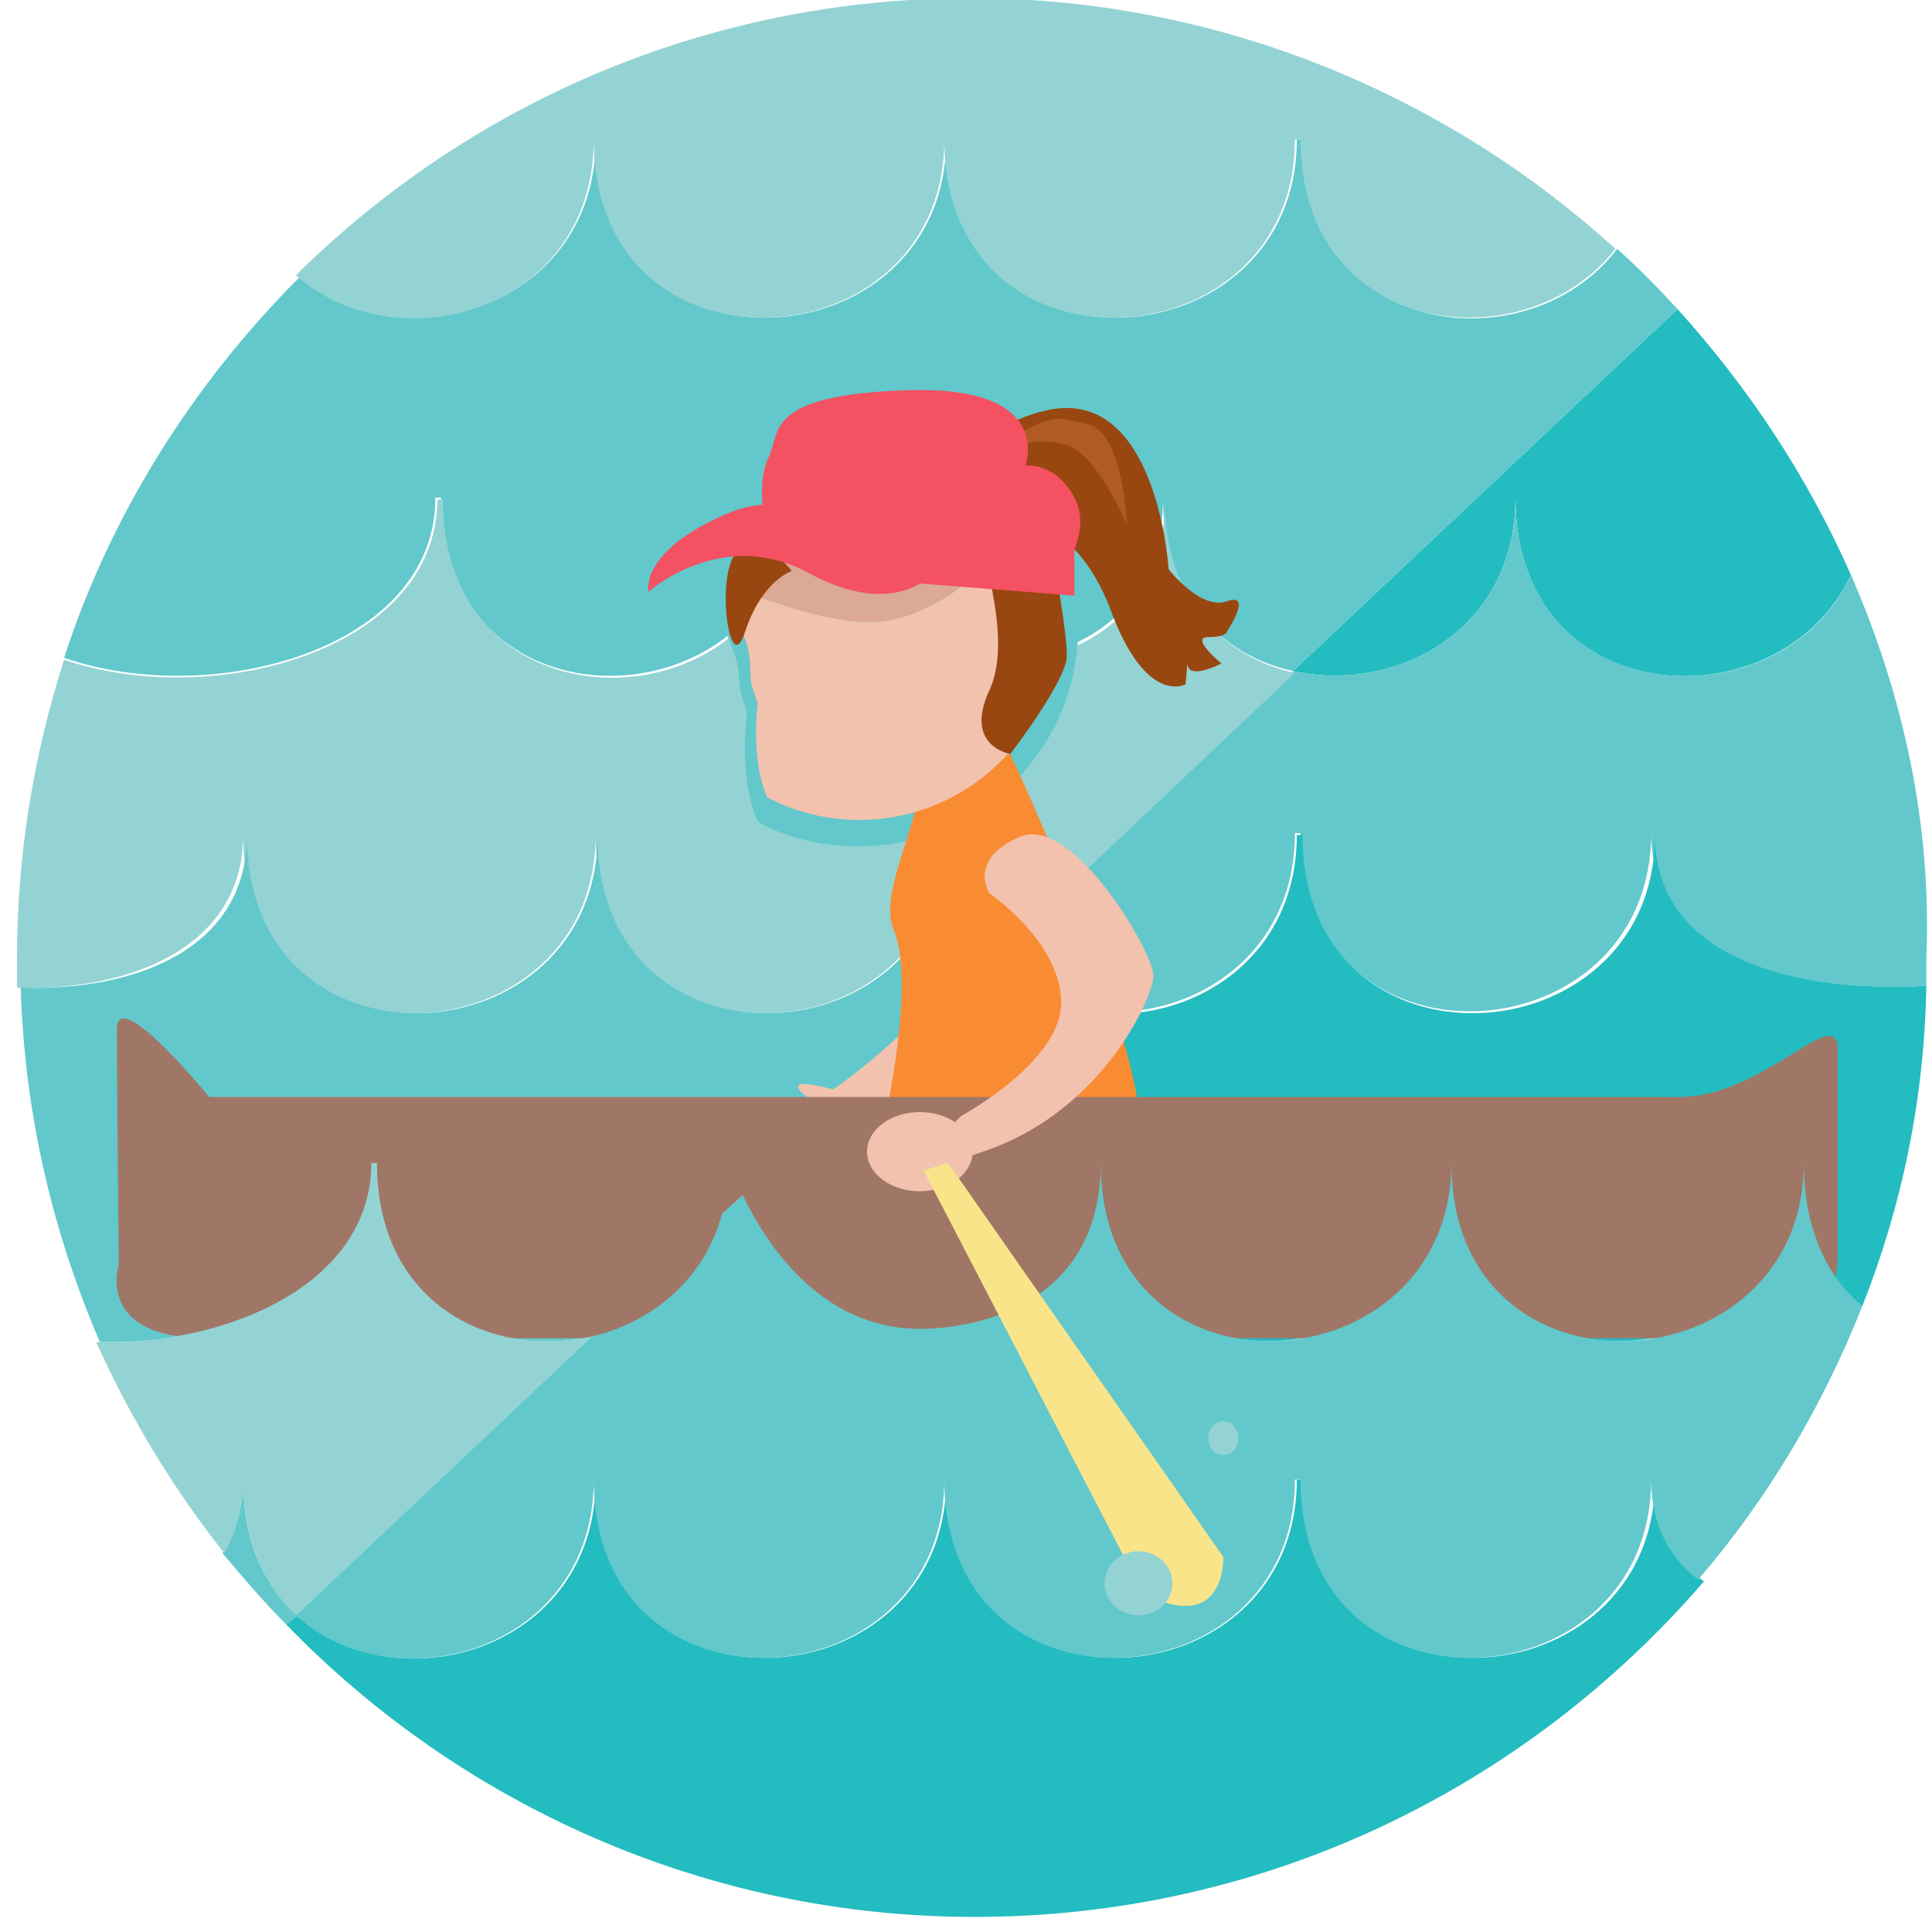
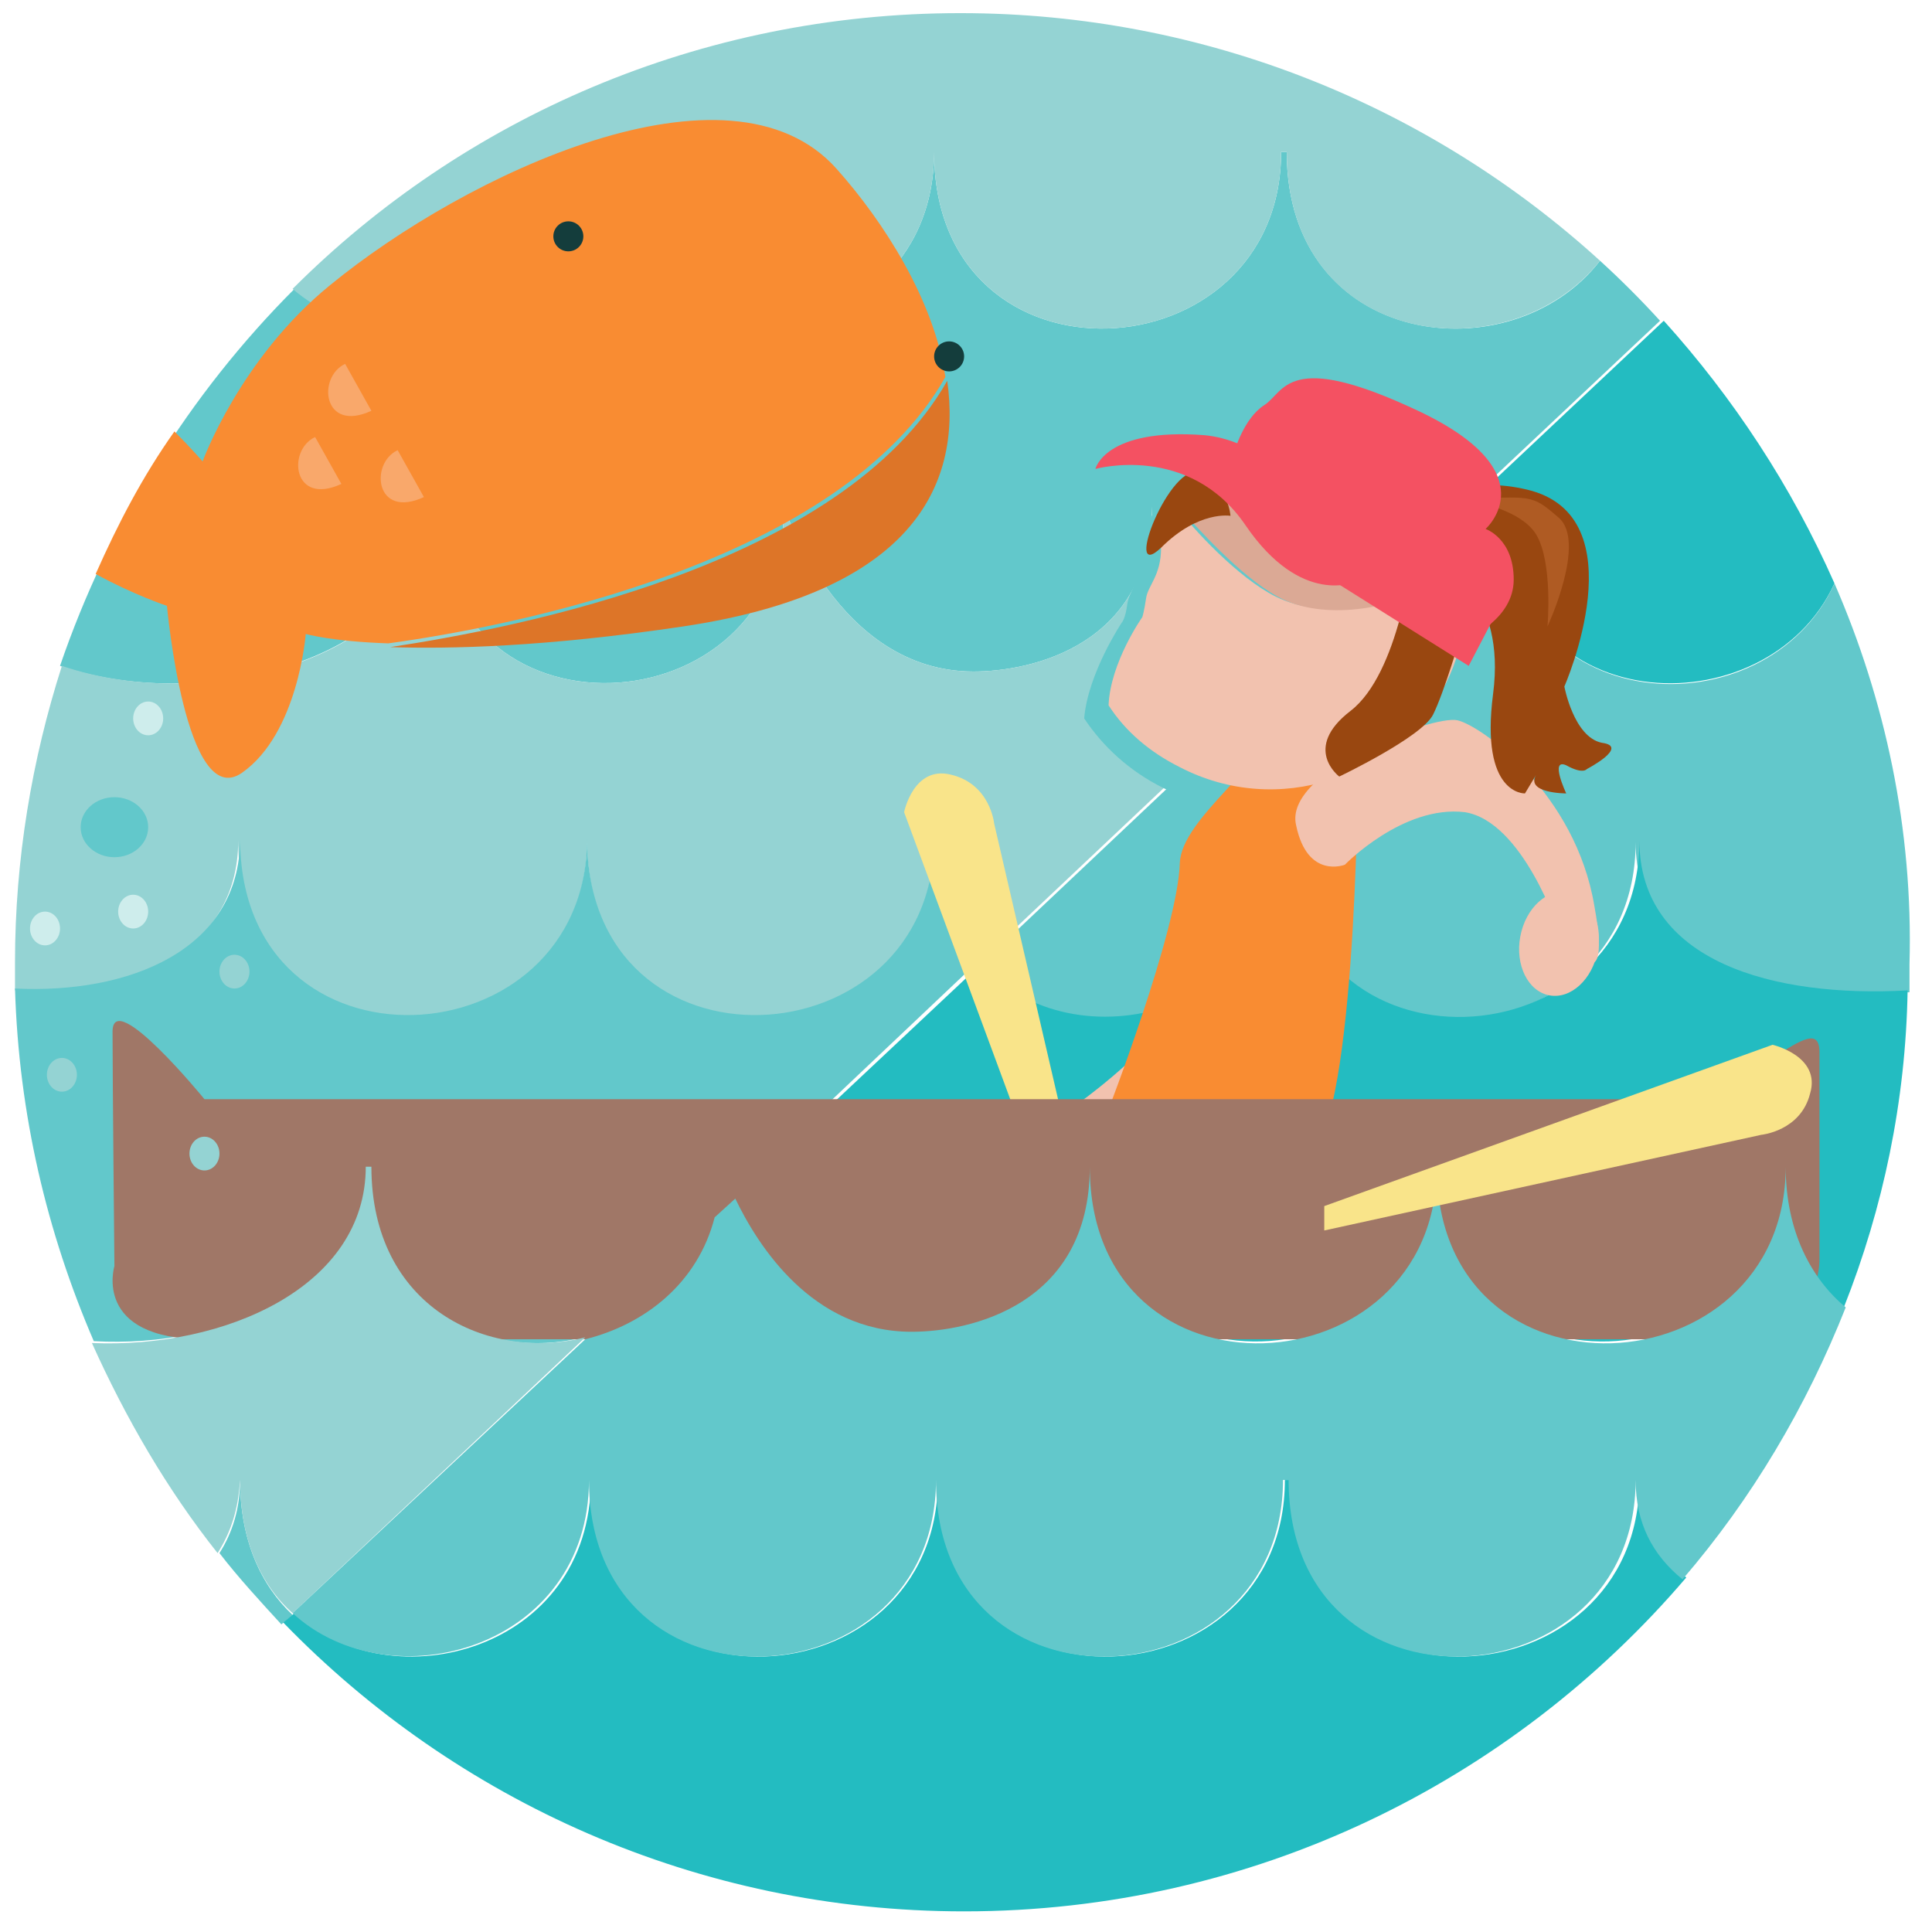
- <svg xmlns="http://www.w3.org/2000/svg" version="1.1" id="Layer_1" x="0px" y="0px" viewBox="-138.1 345 102.5 102.5" style="enable-background:new -138.1 345 102.5 102.5;" xml:space="preserve">
+ <svg xmlns="http://www.w3.org/2000/svg" version="1.1" id="Layer_1" x="0px" y="0px" viewBox="-20 21 103 103" style="enable-background:new -20 21 103 103;" xml:space="preserve">
  <style type="text/css">
	.st0{fill:#23BCC1;}
	.st1{fill:#62C8CB;}
	.st2{fill:#94D3D3;}
	.st3{fill:#F2C2AF;}
	.st4{fill:#F98C32;}
- 	.st5{fill:#A07767;}
- 	.st6{fill:#DBA995;}
- 	.st7{fill:#994710;}
- 	.st8{fill:#F45162;}
- 	.st9{fill:#AF5B23;}
- 	.st10{fill:#F9E48A;}
+ 	.st5{fill:#DBA995;}
+ 	.st6{fill:#F9E48A;}
+ 	.st7{fill:#A07767;}
+ 	.st8{fill:#DD7528;}
+ 	.st9{fill:#CEEDEC;}
+ 	.st10{fill:#143D3C;}
+ 	.st11{fill:#F9A86B;}
+ 	.st12{fill:#994710;}
+ 	.st13{fill:#F45162;}
+ 	.st14{fill:#AF5B23;}
</style>
  <g>
-     <path class="st0" d="M-57.7,371.4c0,11.5,14.1,12.1,17.8,4.1c-2.3-5.2-5.4-9.9-9.2-14.1l-20.4,19.2   C-64.1,381.8-57.7,378.5-57.7,371.4z" />
-     <path class="st1" d="M-115,371.4h0.3c0,13.2,18.6,12,18.6,0h0c0,0,2.8,8.8,10.1,8.8c3.1,0,9.6-1.4,9.6-8.8h0c0,5.4,3.2,8.4,6.9,9.2   l20.4-19.2c-1-1.1-2.1-2.2-3.2-3.2C-57,364.4-69,363-69,352.4h-0.3c0,12-18.6,13.2-18.6,0h0c0,12-18.6,13.2-18.6,0   c0,9-10.4,11.9-15.7,7.3c-5.6,5.6-10,12.5-12.5,20.2C-126.9,382.6-115,379.5-115,371.4z" />
-     <path class="st2" d="M-106.6,352.4c0,13.2,18.6,12,18.6,0h0c0,13.2,18.6,12,18.6,0h0.3c0,10.6,12,11.9,16.7,5.8   c-9-8.2-21.1-13.3-34.2-13.3c-14,0-26.6,5.6-35.8,14.7C-117,364.4-106.6,361.5-106.6,352.4z" />
-     <path class="st1" d="M-39.9,375.5c-3.6,8-17.8,7.4-17.8-4.1c0,7.1-6.4,10.4-11.8,9.2l-16.2,15.3c5,5.5,16.3,2.7,16.3-6.7h0.3   c0,13.2,18.6,12,18.6,0h0c0,6.5,7.2,8.5,14.6,8.1c0-0.5,0-1,0-1.5C-35.6,388.6-37.2,381.7-39.9,375.5z" />
-     <path class="st2" d="M-125.2,389.3L-125.2,389.3c0,13.2,18.7,12,18.7,0c0,13.2,18.6,12,18.6,0h0c0,2.9,0.9,5.1,2.3,6.7l16.2-15.3   c-3.7-0.8-6.9-3.8-6.9-9.2h0c0,7.4-6.4,8.8-9.6,8.8c-7.3,0-10.1-8.8-10.1-8.8h0c0,12-18.6,13.2-18.6,0h-0.3c0,8-11.9,11.2-19.8,8.5   c-1.6,5-2.5,10.3-2.5,15.9c0,0.5,0,1,0,1.5C-131.3,397.6-125.2,395.3-125.2,389.3z" />
-     <path class="st1" d="M-118.4,406.7h0.3c0,7.6,6.1,10.4,11.4,9.2l6.9-6.5c0.2-0.8,0.4-1.7,0.4-2.7h0c0,0,0.2,0.7,0.7,1.7l13.2-12.4   c-1.4-1.6-2.3-3.8-2.3-6.7h0c0,12-18.6,13.2-18.6,0c0,12-18.6,13.2-18.6,0h0c0,6.1-6,8.3-12,8.1c0.2,6.7,1.7,13,4.2,18.8   C-126,416.4-118.4,413.1-118.4,406.7z" />
-     <path class="st0" d="M-50.3,389.3L-50.3,389.3c0,12-18.7,13.2-18.7,0h-0.3c0,9.4-11.3,12.2-16.3,6.7l-13.2,12.4   c1.2,2.5,4.1,7.1,9.4,7.1c3.1,0,9.6-1.4,9.6-8.8h0c0,13.2,18.6,12,18.6,0c0,13.2,18.6,12,18.6,0h0c0,3.6,1.4,6.1,3.3,7.6   c2.1-5.3,3.3-11,3.4-17C-43,397.7-50.3,395.8-50.3,389.3z" />
+     <path class="st0" d="M60.1,48c0,11.5,14.1,12,17.7,4.1c-2.3-5.2-5.4-9.9-9.1-14L48.4,57.2C53.6,58.4,60.1,55.1,60.1,48z" />
+     <path class="st1" d="M3,48h0.3c0,13.1,18.5,12,18.5,0h0c0,0,2.8,8.8,10.1,8.8c3.1,0,9.5-1.4,9.5-8.8h0c0,5.4,3.1,8.4,6.8,9.2   l20.3-19.1c-1-1.1-2.1-2.2-3.2-3.2c-4.7,6.1-16.7,4.7-16.7-5.8h-0.3c0,12-18.5,13.1-18.5,0h0c0,12-18.5,13.1-18.5,0   c0,9-10.4,11.9-15.6,7.3c-5.6,5.6-9.9,12.5-12.5,20.1C-8.9,59.2,3,56,3,48z" />
+     <path class="st2" d="M11.3,29.1c0,13.1,18.5,12,18.5,0h0c0,13.1,18.5,12,18.5,0h0.3c0,10.5,11.9,11.9,16.7,5.8   c-9-8.2-21-13.2-34.1-13.2c-13.9,0-26.5,5.6-35.6,14.7C0.9,41,11.3,38.1,11.3,29.1z" />
+     <path class="st1" d="M77.8,52.1c-3.6,8-17.7,7.4-17.7-4.1c0,7.1-6.4,10.4-11.7,9.2L32.2,72.5c5,5.5,16.2,2.7,16.2-6.6h0.3   c0,13.1,18.5,12,18.5,0h0c0,6.5,7.2,8.4,14.6,8c0-0.5,0-1,0-1.5C82,65.2,80.5,58.3,77.8,52.1z" />
+     <path class="st2" d="M-7.3,65.8L-7.3,65.8c0,13.1,18.6,12,18.6,0c0,13.1,18.5,12,18.5,0h0c0,2.9,0.9,5.1,2.3,6.6l16.1-15.2   c-3.7-0.8-6.8-3.8-6.8-9.2h0c0,7.4-6.4,8.8-9.5,8.8c-7.3,0-10.1-8.8-10.1-8.8h0c0,12-18.5,13.1-18.5,0H3c0,8-11.8,11.2-19.7,8.5   c-1.6,5-2.5,10.3-2.5,15.8c0,0.5,0,1,0,1.5C-13.3,74.1-7.3,71.9-7.3,65.8z" />
+     <path class="st1" d="M-0.5,83.2h0.3c0,7.6,6.1,10.4,11.3,9.1l6.9-6.5c0.2-0.8,0.3-1.7,0.3-2.7h0c0,0,0.2,0.7,0.7,1.6l13.1-12.4   c-1.4-1.5-2.3-3.7-2.3-6.6h0c0,12-18.5,13.1-18.5,0c0,12-18.5,13.1-18.5,0h0c0,6-6,8.3-12,8c0.2,6.7,1.7,13,4.2,18.8   C-8,92.9-0.5,89.6-0.5,83.2z" />
+     <path class="st0" d="M67.4,65.8L67.4,65.8c0,12-18.6,13.1-18.6,0h-0.3c0,9.3-11.3,12.1-16.2,6.6L19.1,84.8c1.2,2.5,4.1,7.1,9.4,7.1   c3.1,0,9.5-1.4,9.5-8.8h0c0,13.1,18.5,12,18.5,0c0,13.1,18.5,12,18.5,0h0c0,3.5,1.4,6,3.3,7.6c2.1-5.3,3.3-11,3.4-16.9   C74.6,74.2,67.4,72.3,67.4,65.8z" />
  </g>
+   <path class="st1" d="M-7.2,99.9L-7.2,99.9c0,1.5-0.4,2.8-1.1,3.9c1,1.3,2.2,2.6,3.3,3.8l0.6-0.5C-6.1,105.5-7.2,103.1-7.2,99.9z" />
+   <path class="st2" d="M18.4,83.2c0,1-0.1,1.8-0.3,2.7l1.1-1C18.7,83.9,18.4,83.2,18.4,83.2L18.4,83.2z" />
+   <path class="st1" d="M18,85.8l-6.9,6.5C14.3,91.6,17.1,89.4,18,85.8z" />
  <g>
-     <path class="st1" d="M-92.6,366.8c-1,0-1.9,0.1-2.8,0.4l-4.1,6.8c0,0-0.1,0.6-0.2,1.5l11-8C-89.9,367-91.2,366.8-92.6,366.8z" />
-     <path class="st1" d="M-83.6,371c-0.3,0.9-0.8,2.4-1.3,3.3c-0.7,1.3-4,4.1-7.2,4.1c-2.5,0-6.1-1.4-7.6-2c-0.1,0.9,0,2,0.3,2.6   c0.7,1.5,0.4,2.3,0.7,3.1c0.3,0.7,0.2,1,0.2,1s-0.4,3.2,0.6,5.5c1.6,0.9,3.5,1.3,5.4,1.3c6.4,0,11.6-5.2,11.6-11.6   C-81,375.6-82,373-83.6,371z" />
-     <path class="st1" d="M-84.9,374.3c0.5-0.8,1-2.3,1.3-3.3c-1.3-1.6-3.1-2.8-5.1-3.6l-11,8c0,0.3-0.1,0.6-0.1,0.9   c1.5,0.6,5.2,2,7.6,2C-88.9,378.4-85.6,375.6-84.9,374.3z" />
+     <path class="st1" d="M52.6,42.6c-0.9-0.4-1.7-0.8-2.6-1l-6.7,4.2c0,0-0.4,0.5-0.9,1.2L55.8,45C54.9,44,53.9,43.2,52.6,42.6z" />
+     <path class="st1" d="M58.6,50.4c-0.7,0.7-1.8,1.8-2.6,2.3c-1.2,0.8-5.4,1.8-8.3,0.3c-2.2-1.1-4.8-4-5.9-5.2   c-0.5,0.8-0.9,1.7-0.9,2.4c0,1.6-0.7,2.3-0.8,3c-0.1,0.8-0.3,1-0.3,1s-1.8,2.7-2,5.1c1,1.5,2.4,2.8,4.2,3.7   c5.7,2.9,12.6,0.7,15.5-5C58.9,55.6,59.2,52.9,58.6,50.4z" />
+     <path class="st1" d="M56,52.7c0.8-0.5,1.9-1.6,2.6-2.3c-0.4-2-1.4-3.9-2.9-5.4L42.4,47c-0.2,0.2-0.3,0.5-0.5,0.8   c1.1,1.3,3.7,4.1,5.9,5.2C50.6,54.5,54.8,53.6,56,52.7z" />
  </g>
-   <path class="st1" d="M-125.2,423.5L-125.2,423.5c0,1.5-0.4,2.8-1.1,3.9c1.1,1.3,2.2,2.6,3.4,3.8l0.6-0.5  C-124.1,429.1-125.2,426.8-125.2,423.5z" />
-   <path class="st2" d="M-99.5,406.7c0,1-0.1,1.9-0.4,2.7l1.1-1C-99.2,407.4-99.5,406.7-99.5,406.7L-99.5,406.7z" />
-   <path class="st1" d="M-99.8,409.4l-6.9,6.5C-103.6,415.2-100.8,412.9-99.8,409.4z" />
-   <path class="st0" d="M-50.3,423.5L-50.3,423.5c0,12-18.7,13.2-18.7,0h-0.3c0,12-18.6,13.2-18.6,0h0c0,12-18.6,13.2-18.6,0  c0,9.1-10.6,12-15.8,7.2l-0.6,0.5c9.2,9.5,22.2,15.5,36.5,15.5c15.5,0,29.3-6.9,38.7-17.8C-49.4,427.6-50.3,425.8-50.3,423.5z" />
-   <path class="st3" d="M-87.5,392.5c0,0,0.6-2,2.7-0.9c2.1,1.1-0.6,8.9-1.5,9.7s-3.5,5.3-7.6,2.8c-4.2-2.5,0-1.3,0-1.3  s2.5-1.7,4.5-3.9C-87.4,396.7-87.5,392.5-87.5,392.5z" />
-   <path class="st4" d="M-84.5,385c0,0,7.5,16.1,6.8,20.2s-14,1.6-14,1.6s2.4-9.2,1-12.5c-0.9-2.2,2.1-6.8,1.4-9.2" />
-   <path class="st5" d="M-127.1,416h81.4c0,0,5.1-0.4,5.1-4.3c0-3.9,0-6,0-11c0-2.6-3.9,2.5-8.4,2.5s-78,0-78,0s-4.9-6-4.9-3.6  s0.1,12.5,0.1,12.5S-133.1,416-127.1,416z" />
-   <ellipse class="st3" cx="-89.3" cy="406.1" rx="2.8" ry="2.1" />
-   <path class="st3" d="M-85.6,392.4c0,0-1.2-1.8,1.6-3s7.1,6.1,7.1,7.4c-0.1,1.3-2.7,6.9-8.5,9.1c-5.8,2.2-1.7-1.7-1.7-1.7  s5.4-2.9,5.3-6.1C-81.9,394.9-85.6,392.4-85.6,392.4z" />
+   <path class="st3" d="M43.5,69.8c0,0,0.6-2,2.7-0.9c2.1,1.1-0.6,8.9-1.5,9.7s-3.5,5.2-7.6,2.8s0-1.3,0-1.3s2.5-1.7,4.5-3.9  C43.6,74,43.5,69.8,43.5,69.8z" />
+   <path class="st4" d="M52.4,61.3c0,0,0,17.7-2.3,21.1C47.8,85.7,39,80.4,39,80.4s3.8-9.8,3.9-13.4c0.1-2.4,4.7-5.3,5.1-7.7" />
+   <ellipse class="st3" cx="49.3" cy="82.5" rx="2.8" ry="2.1" />
  <g>
-     <path class="st6" d="M-92.4,367.5c-0.9,0-1.7,0.1-2.6,0.3l-3.7,6.2c0,0-0.1,0.6-0.2,1.4l10-7.3C-90,367.7-91.2,367.5-92.4,367.5z" />
-     <path class="st3" d="M-84.2,371.3c-0.3,0.9-0.7,2.2-1.1,3C-86,375.5-89,378-92,378c-2.3,0-5.6-1.2-7-1.8c0,0.9,0,1.8,0.3,2.4   c0.6,1.3,0.3,2.2,0.5,2.8c0.2,0.7,0.3,0.9,0.3,0.9s-0.4,2.9,0.5,5c1.5,0.8,3.2,1.2,4.9,1.2c5.8,0,10.6-4.7,10.6-10.6   C-81.8,375.5-82.7,373.1-84.2,371.3z" />
-     <path class="st6" d="M-85.4,374.3c0.4-0.8,0.9-2.1,1.1-3c-1.2-1.5-2.8-2.6-4.6-3.2l-10,7.3c0,0.3-0.1,0.5-0.1,0.8   c1.4,0.6,4.7,1.8,7,1.8C-89,378-86,375.5-85.4,374.3z" />
+     <path class="st5" d="M52.5,43.3c-0.8-0.4-1.6-0.7-2.4-0.9l-6.1,3.8c0,0-0.4,0.5-0.8,1.1l12.2-1.9C54.5,44.6,53.6,43.8,52.5,43.3z" />
+     <path class="st3" d="M57.9,50.4c-0.6,0.6-1.6,1.6-2.4,2.1c-1.1,0.8-4.9,1.6-7.5,0.3c-2-1-4.4-3.6-5.3-4.8c-0.4,0.7-0.8,1.6-0.8,2.2   c0,1.5-0.7,2-0.8,2.7s-0.2,1-0.2,1s-1.7,2.4-1.8,4.7c0.9,1.4,2.2,2.5,3.8,3.3c5.2,2.7,11.5,0.6,14.2-4.5   C58.2,55.2,58.4,52.7,57.9,50.4z" />
  </g>
-   <path class="st7" d="M-84.7,372.5c0,0-4-4.2,2-5.7c6-1.5,6.6,8.4,6.6,8.4s1.7,2.2,3.1,1.7s0,1.6,0,1.6s0,0.3-1,0.3  c-1,0,0.7,1.4,0.7,1.4s-1.9,1-1.8-0.1s-0.1,1.2-0.1,1.2s-2.1,1.2-4-4C-81.2,372.1-84.7,372.5-84.7,372.5z" />
-   <path class="st7" d="M-86.5,372.7c0,0,2.3,5.9,0.9,8.9c-1.4,3,1.1,3.4,1.1,3.4s3-3.9,3-5.2c0-1.3-0.6-4.5-0.6-4.5L-86.5,372.7z" />
-   <polygon class="st8" points="-91.3,375.8 -81.1,376.6 -81.1,374 -86.5,372 " />
-   <path class="st9" d="M-85.6,368.9c0,0,3-1,4.5-0.1c1.5,0.9,2.8,4.1,2.8,4.1s-0.2-5-2.1-5.4C-82.4,367-82.3,367-85.6,368.9z" />
-   <path class="st8" d="M-81.8,375.3c0,0,1.7-2,0.7-3.9c-1-1.9-2.6-1.7-2.6-1.7s1.6-4.2-6.1-4c-7.8,0.2-6.9,2.3-7.5,3.5  s-0.3,2.9-0.3,2.9l7.3,2.4L-81.8,375.3z" />
-   <path class="st7" d="M-96.1,375.3c0,0-1.6,0.5-2.5,3.3c-0.9,2.7-1.7-4.4,0-4.5S-96.1,375.3-96.1,375.3z" />
-   <path class="st8" d="M-103.7,376.4c0,0,3.9-3.5,8.5-1s6.6,0,6.6,0s-5.9-5.2-10.8-3.2C-104.2,374.2-103.7,376.4-103.7,376.4z" />
-   <path class="st2" d="M-125.2,423.5c0,3.2,1.1,5.6,2.8,7.2l15.7-14.8c-5.2,1.2-11.4-1.6-11.4-9.2h-0.3c0,6.4-7.6,9.7-14.6,9.5  c1.8,4,4.1,7.8,6.8,11.2C-125.6,426.3-125.2,425.1-125.2,423.5L-125.2,423.5z" />
-   <path class="st1" d="M-42.4,406.7L-42.4,406.7c0,12-18.7,13.2-18.7,0c0,12-18.6,13.2-18.6,0h0c0,7.4-6.4,8.8-9.6,8.8  c-5.3,0-8.2-4.6-9.4-7.1l-1.1,1c-0.9,3.5-3.8,5.8-6.9,6.5l-15.7,14.8c5.2,4.8,15.8,1.9,15.8-7.2c0,13.2,18.6,12,18.6,0h0  c0,13.2,18.6,12,18.6,0h0.3c0,13.2,18.6,12,18.6,0h0c0,2.3,0.9,4.1,2.5,5.3c3.7-4.3,6.6-9.2,8.7-14.5  C-41.1,412.8-42.4,410.3-42.4,406.7z" />
-   <path class="st10" d="M-89.1,407.1l11,21.2c0,0,0.8,1.9,2.9,1.9c2.1,0,2-2.6,2-2.6l-14.6-20.9L-89.1,407.1z" />
-   <ellipse class="st2" cx="-77.7" cy="429" rx="1.8" ry="1.7" />
-   <ellipse class="st2" cx="-73.2" cy="421.3" rx="0.8" ry="0.9" />
+   <ellipse class="st2" cx="44.6" cy="97.7" rx="0.8" ry="0.9" />
+   <path class="st6" d="M38.4,88.2L33,64.9c0,0-0.2-2.1-2.3-2.6c-2-0.5-2.5,2-2.5,2l8.8,23.8L38.4,88.2z" />
+   <path class="st0" d="M67.4,99.9L67.4,99.9c0,12-18.6,13.1-18.6,0h-0.3c0,12-18.5,13.1-18.5,0h0c0,12-18.5,13.1-18.5,0  c0,9.1-10.6,11.9-15.8,7.1l-0.6,0.5c9.2,9.5,22.1,15.4,36.3,15.4c15.4,0,29.2-6.9,38.5-17.8C68.3,104,67.4,102.2,67.4,99.9z" />
+   <path class="st7" d="M-9.1,92.4h81c0,0,5.1-0.4,5.1-4.3c0-3.9,0-6,0-11c0-2.6-3.8,2.5-8.4,2.5c-4.6,0-77.7,0-77.7,0s-4.9-6-4.9-3.6  c0,2.4,0.1,12.5,0.1,12.5S-15.1,92.4-9.1,92.4z" />
+   <path class="st2" d="M-7.2,99.9c0,3.2,1.1,5.6,2.8,7.1l15.6-14.7C6,93.6-0.2,90.7-0.2,83.2h-0.3c0,6.4-7.5,9.7-14.6,9.4  c1.8,4,4,7.8,6.7,11.2C-7.7,102.7-7.3,101.5-7.2,99.9L-7.2,99.9z" />
+   <path class="st1" d="M75.2,83.2L75.2,83.2c0,12-18.6,13.1-18.6,0c0,12-18.5,13.1-18.5,0h0c0,7.4-6.4,8.8-9.5,8.8  c-5.3,0-8.2-4.6-9.4-7.1l-1.1,1c-0.9,3.5-3.7,5.7-6.9,6.5L-4.4,107c5.2,4.8,15.8,1.9,15.8-7.1c0,13.1,18.5,12,18.5,0h0  c0,13.1,18.5,12,18.5,0h0.3c0,13.1,18.5,12,18.5,0h0c0,2.3,0.9,4,2.5,5.3c3.7-4.3,6.6-9.2,8.7-14.5C76.6,89.2,75.2,86.7,75.2,83.2z" />
+   <path class="st8" d="M0.8,55.5c3.2,0.1,8.2,0,15.6-1.1c12.1-1.8,14.9-7.4,14.1-13.1C24.9,51.2,7.4,54.5,0.8,55.5z" />
+   <ellipse class="st1" cx="-13.9" cy="65.1" rx="1.8" ry="1.6" />
+   <ellipse class="st2" cx="-7.5" cy="72.8" rx="0.8" ry="0.9" />
+   <ellipse class="st2" cx="-9.1" cy="82.5" rx="0.8" ry="0.9" />
+   <ellipse class="st2" cx="-16.7" cy="78.3" rx="0.8" ry="0.9" />
+   <ellipse class="st9" cx="-17.6" cy="70.5" rx="0.8" ry="0.9" />
+   <ellipse class="st9" cx="-12.1" cy="59.3" rx="0.8" ry="0.9" />
+   <ellipse class="st9" cx="-12.9" cy="69.6" rx="0.8" ry="0.9" />
+   <g>
+     <path class="st4" d="M24.6,30c-5.7-6.4-19.8,0.3-27,6.2c-4.8,3.9-6.8,9.4-6.8,9.4s-0.6-0.7-1.5-1.6c-1.7,2.4-3,4.9-4.2,7.6   c2,1.1,3.8,1.7,3.8,1.7s1,11,4,8.9c3-2.1,3.4-7.4,3.4-7.4s1.4,0.4,4.4,0.5c6.6-0.9,24.1-4.3,29.7-14.2C29.8,37,27.1,32.8,24.6,30z" />
+   </g>
+   <ellipse class="st10" cx="10.3" cy="33.6" rx="0.8" ry="0.8" />
+   <ellipse class="st10" cx="30.6" cy="40" rx="0.8" ry="0.8" />
+   <path class="st11" d="M-1.6,40.4c-1.5,0.7-1.2,3.7,1.4,2.5" />
+   <path class="st11" d="M1.2,45c-1.5,0.7-1.2,3.7,1.4,2.5" />
+   <path class="st11" d="M-3.2,44.3c-1.5,0.7-1.2,3.7,1.4,2.5" />
+   <path class="st6" d="M50.6,86.6l23.3-5.1c0,0,2.1-0.2,2.6-2.2c0.6-2-2-2.6-2-2.6l-23.9,8.6L50.6,86.6z" />
+   <g>
+     <path class="st3" d="M51.7,67.1c0,0-2,0.8-2.6-2.1c-0.7-2.9,7.3-5.9,8.6-5.6c1.3,0.3,6.3,3.9,7.3,9.9c1.1,6-1.9,1.3-1.9,1.3   s-1.9-5.8-5-6.3C54.8,63.9,51.7,67.1,51.7,67.1z" />
+     <ellipse transform="matrix(0.1833 -0.9831 0.9831 0.1833 -18.6446 120.2584)" class="st3" cx="63.1" cy="71.4" rx="2.8" ry="2.1" />
+   </g>
+   <path class="st5" d="M55.6,52.5c0.7-0.5,1.7-1.5,2.4-2.1c-0.4-1.8-1.3-3.6-2.6-5l-12.2,1.9c-0.1,0.2-0.3,0.5-0.4,0.7  c1,1.1,3.3,3.7,5.3,4.8C50.6,54.2,54.4,53.3,55.6,52.5z" />
+   <path class="st12" d="M57,51.2c0,0-1.6-5.5,4.4-4.1c6,1.4,2,10.5,2,10.5s0.5,2.7,2,3c1.5,0.2-0.8,1.4-0.8,1.4s-0.2,0.3-1.1-0.2  c-0.9-0.4,0,1.5,0,1.5s-2.2,0-1.6-1c0.6-1-0.6,1-0.6,1s-2.4,0.1-1.7-5.3S57,51.2,57,51.2z" />
+   <path class="st12" d="M55.3,50.6c0,0-0.7,6.3-3.3,8.3c-2.6,2-0.6,3.5-0.6,3.5s4.4-2.1,5-3.3s1.5-4.3,1.5-4.3L55.3,50.6z" />
+   <polygon class="st13" points="49.7,51.1 58.3,56.5 59.5,54.2 55.7,50 " />
+   <path class="st14" d="M57.9,47.6c0,0,3.1,0.4,4,1.9s0.6,4.9,0.6,4.9s2.1-4.5,0.6-5.8S61.7,47.5,57.9,47.6z" />
+   <path class="st13" d="M58.3,55c0,0,2.4-1,2.4-3.1c0-2.2-1.5-2.7-1.5-2.7s3.4-3-3.6-6.3s-7.1-1-8.2-0.3c-1.1,0.7-1.6,2.5-1.6,2.5  l5.4,5.5L58.3,55z" />
+   <path class="st12" d="M45.6,48.5c0,0-1.7-0.3-3.7,1.7c-2.1,2,0.5-4.7,2.1-4C45.5,46.9,45.6,48.5,45.6,48.5z" />
+   <path class="st13" d="M38.4,46c0,0,5-1.4,8,3c3,4.4,5.9,3,5.9,3s-2.8-7.3-8.1-7.8C38.9,43.8,38.4,46,38.4,46z" />
</svg>
